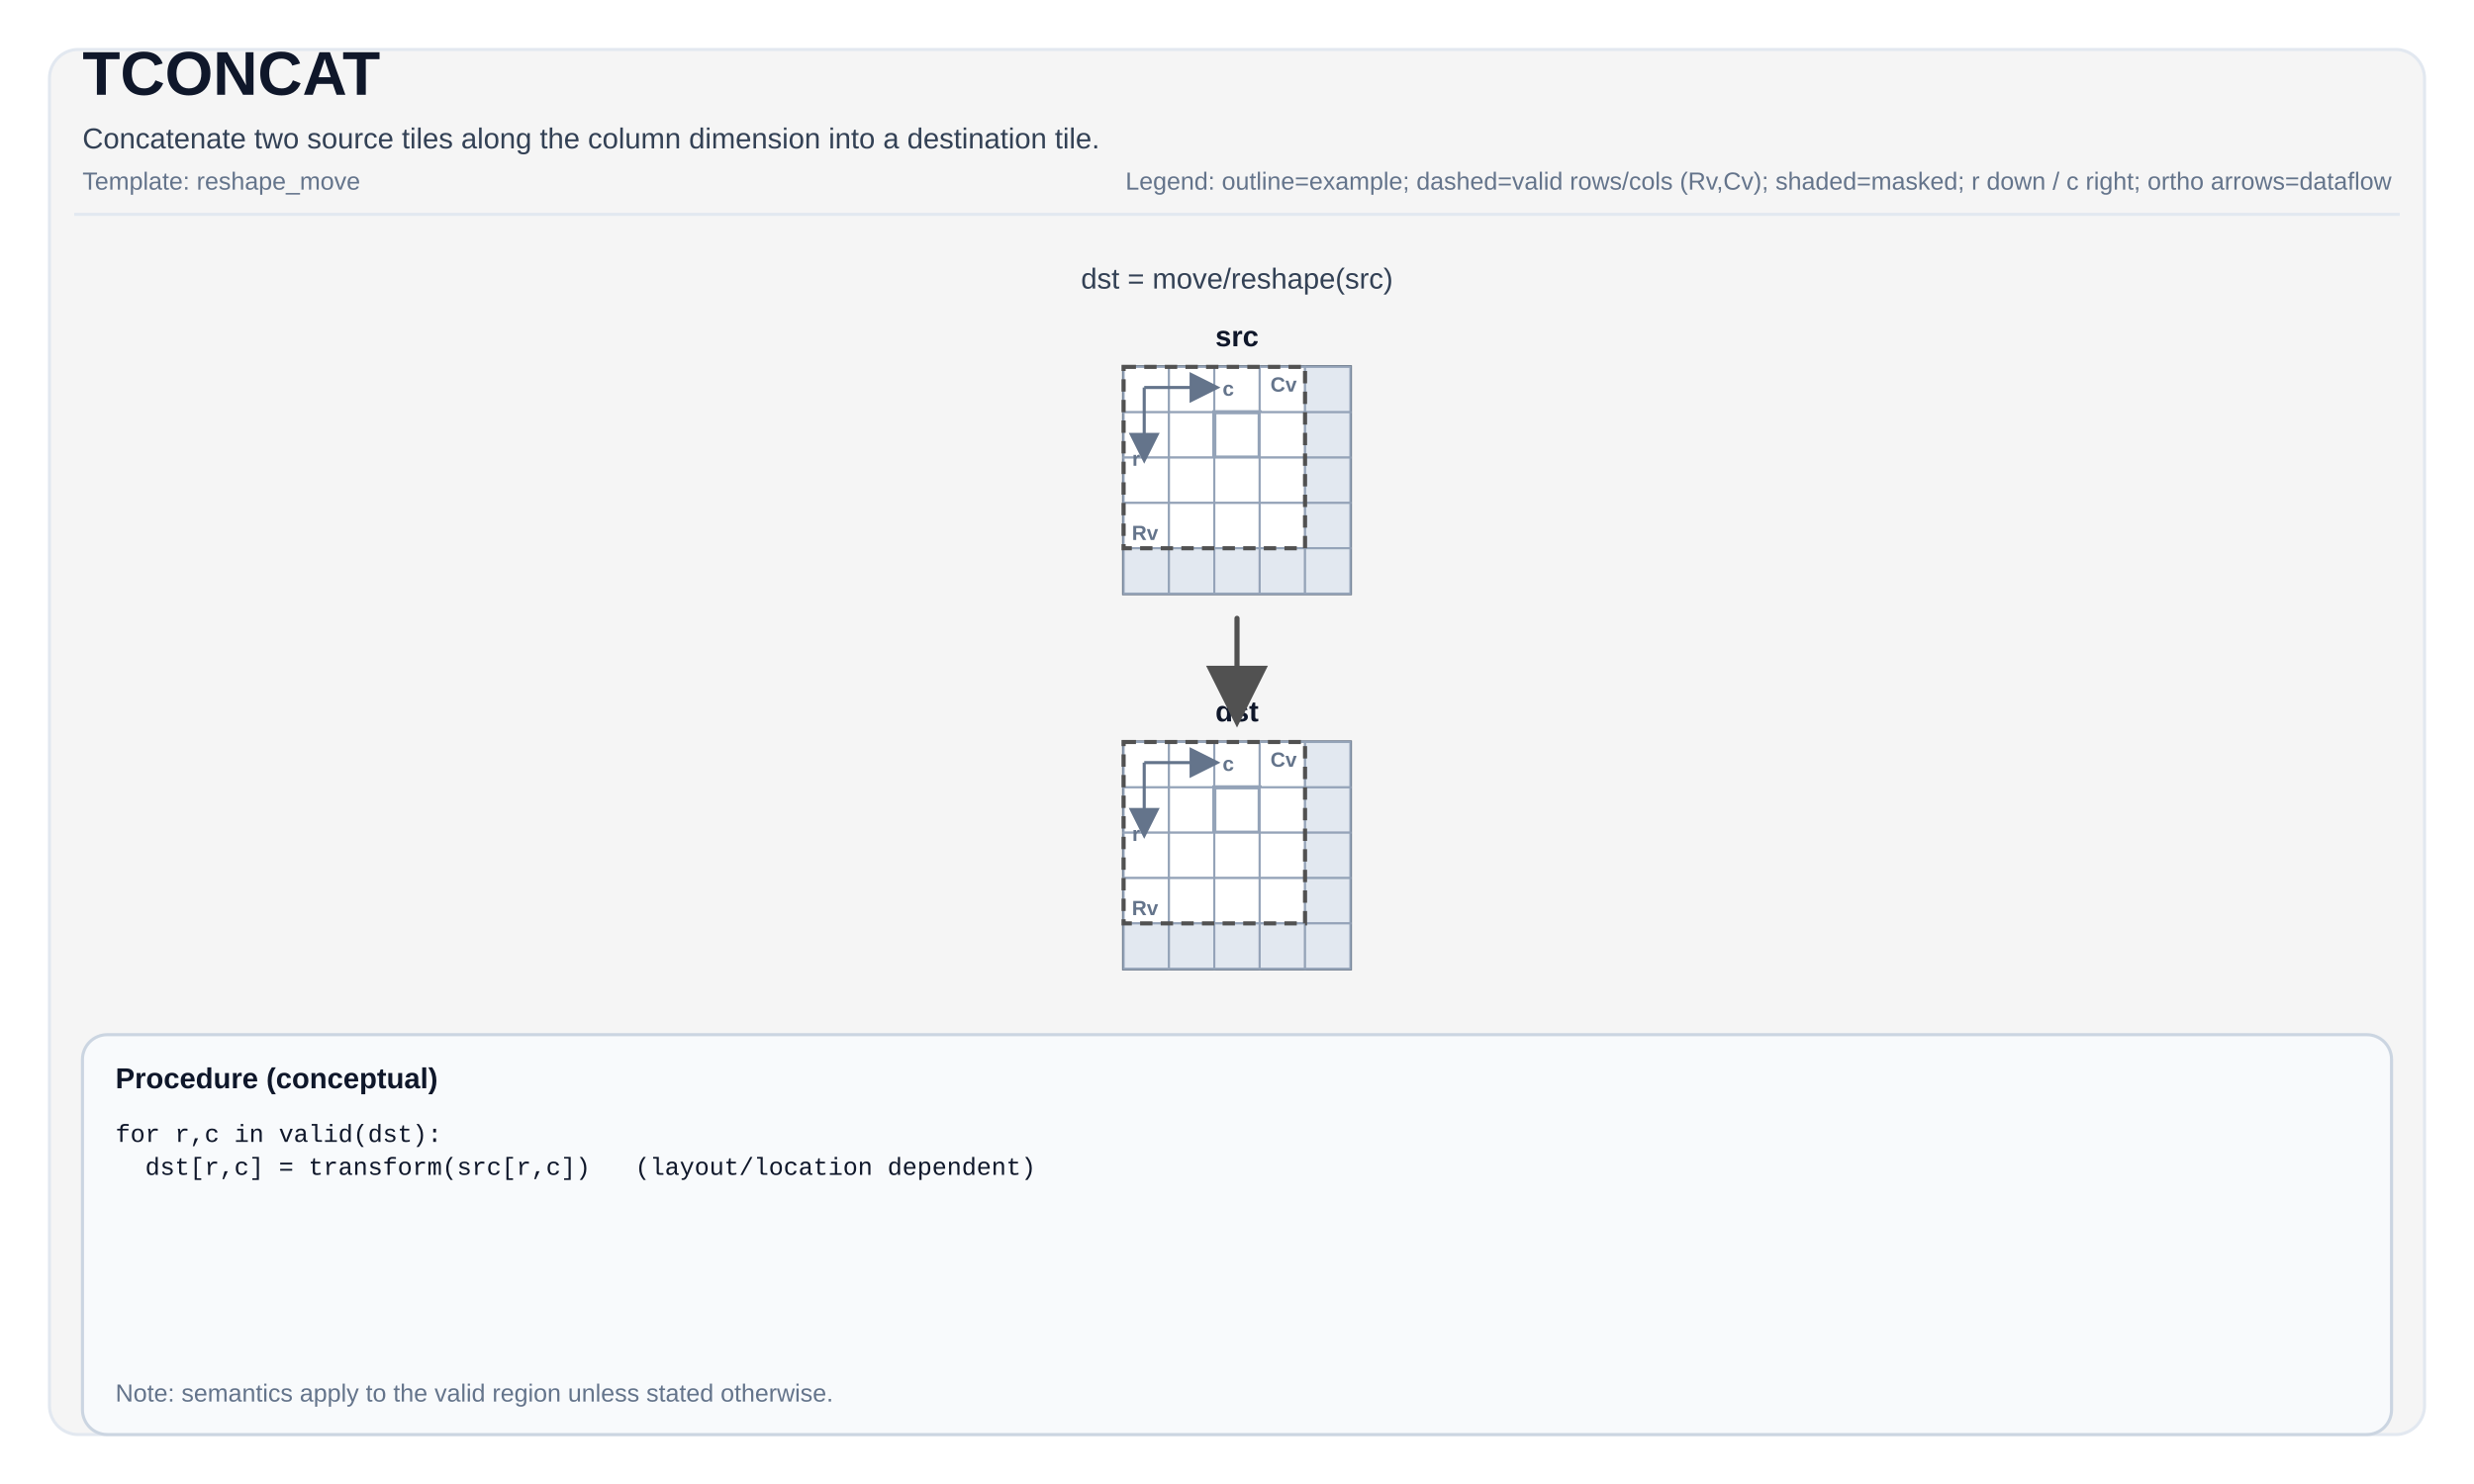
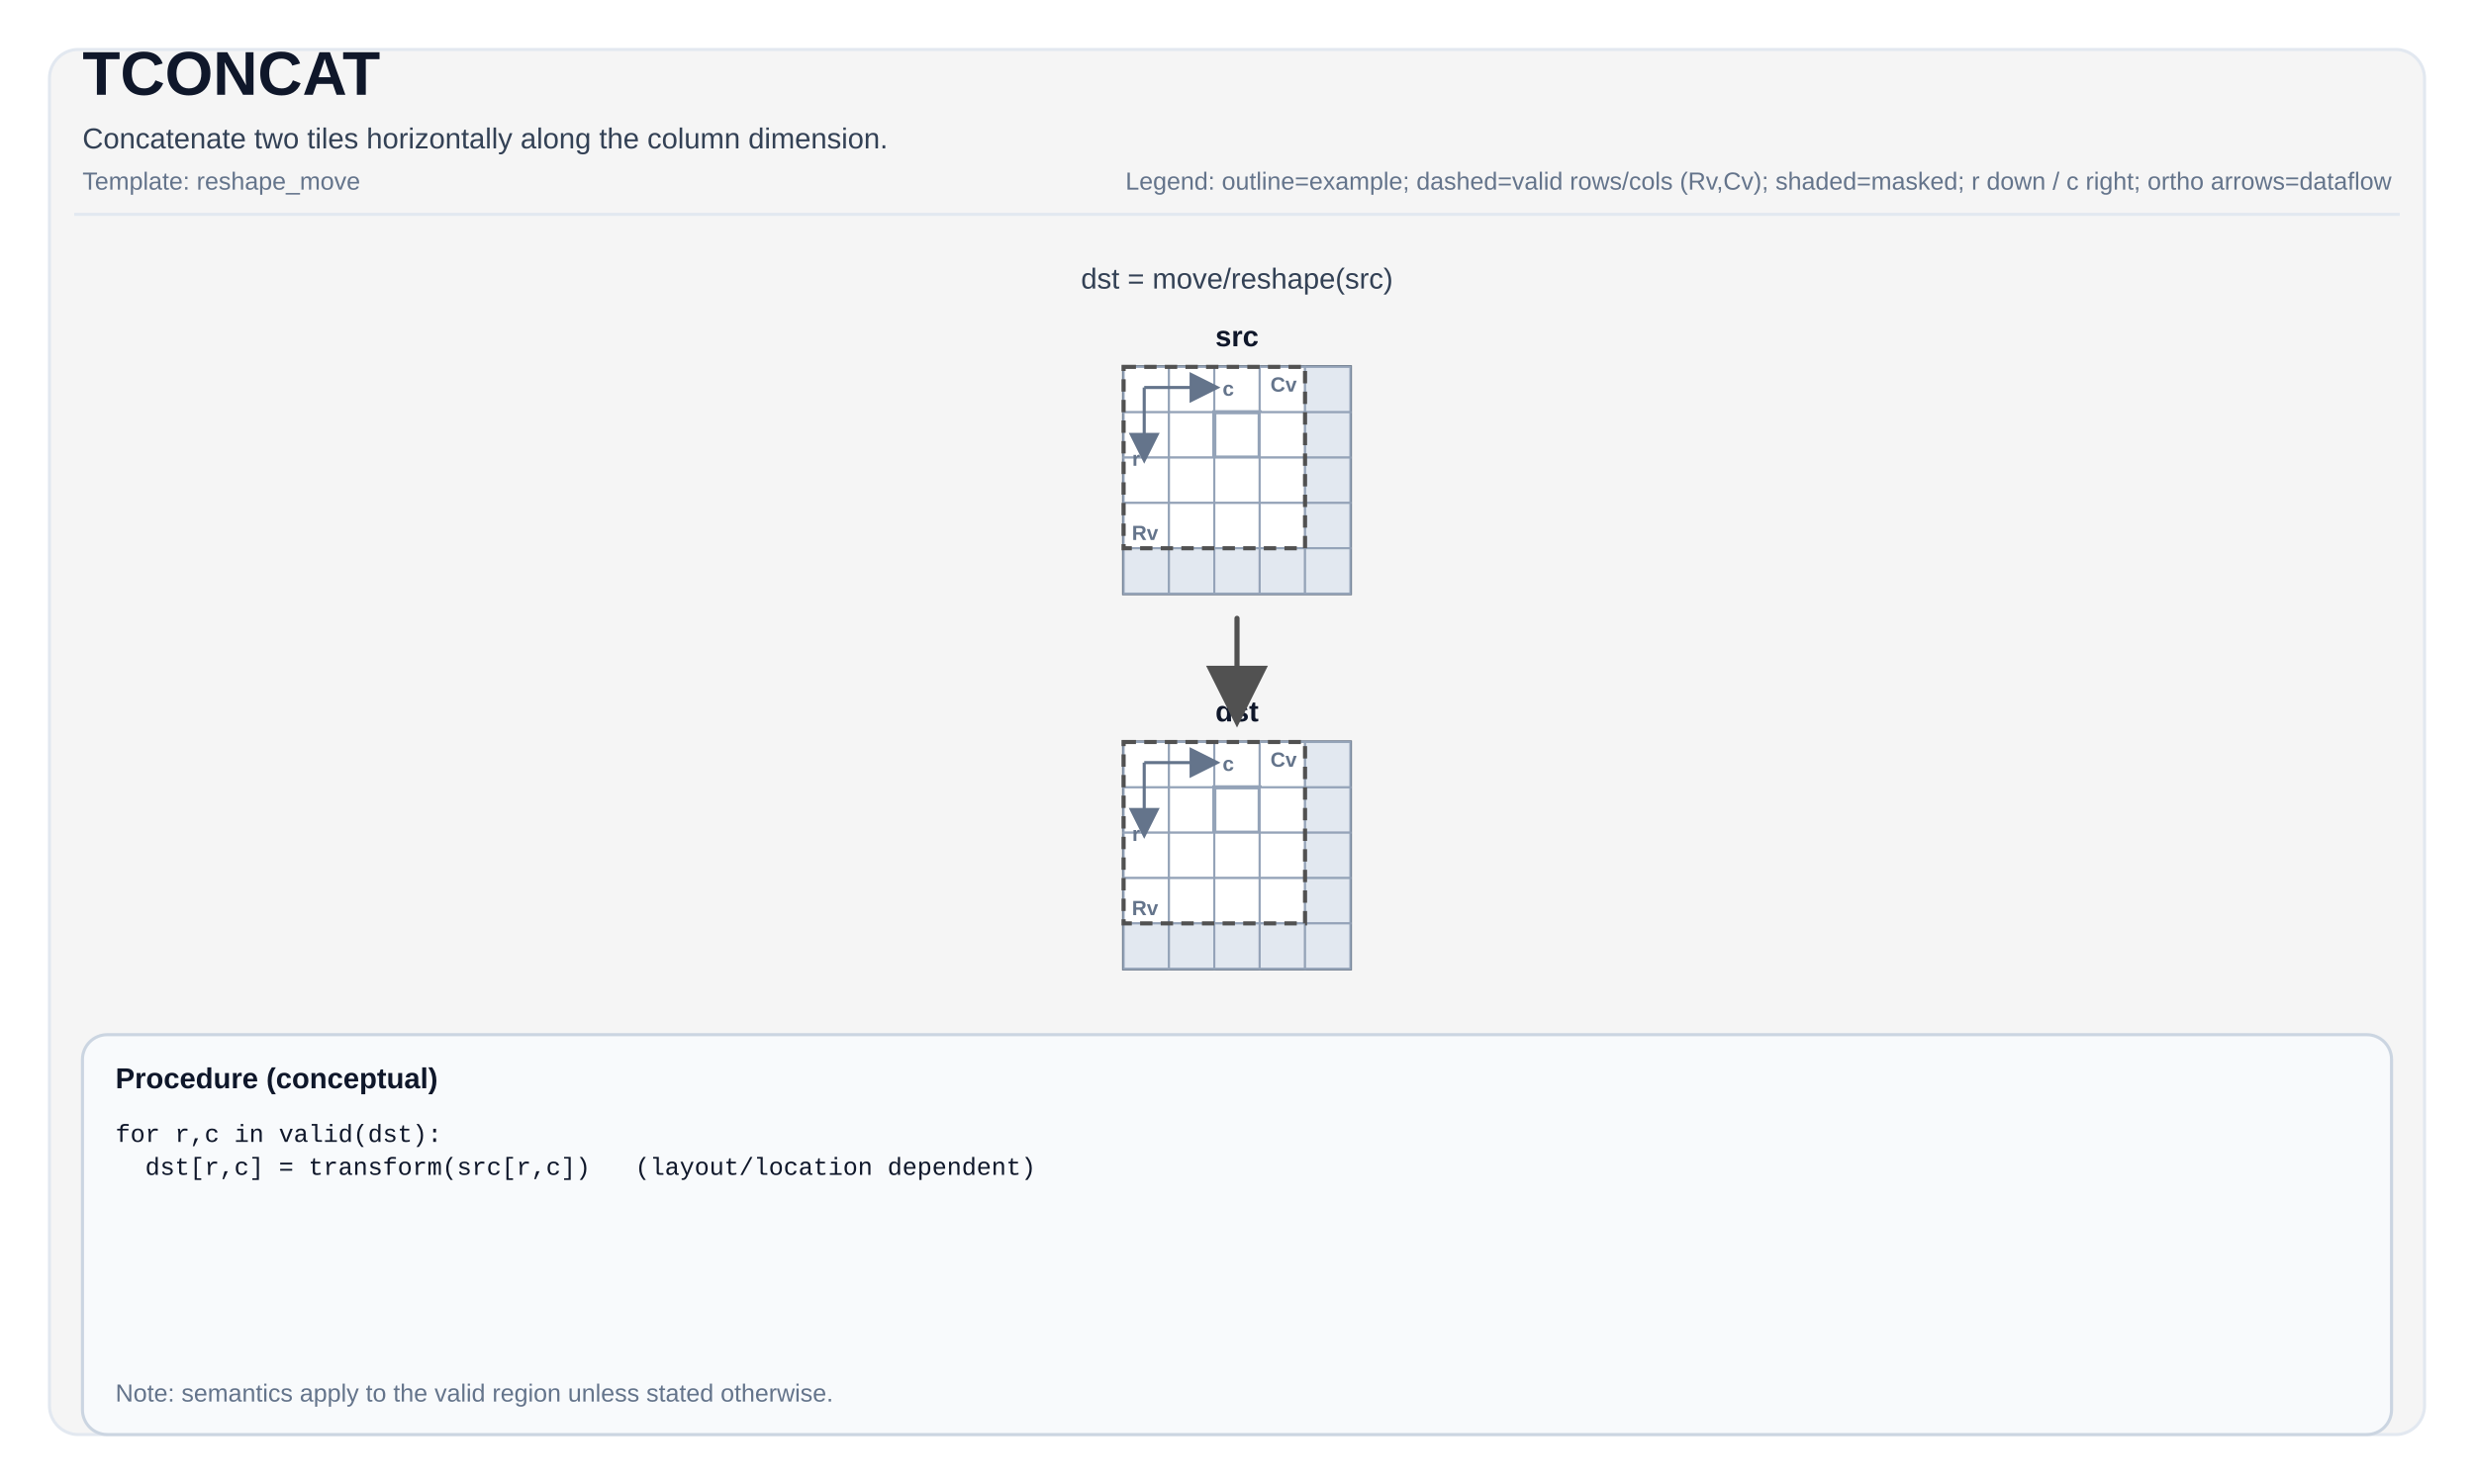
<svg xmlns="http://www.w3.org/2000/svg" width="1200" height="720" viewBox="0 0 1200 720" role="img" aria-label="TCONCAT tile operation diagram">
  <defs>
    <marker id="arrow" markerWidth="12" markerHeight="12" refX="10" refY="6" orient="auto">
      <path d="M0,0 L0,12 L12,6 z" fill="#515151" />
    </marker>
    <marker id="axisArrow" markerWidth="10" markerHeight="10" refX="8" refY="5" orient="auto">
      <path d="M0,0 L0,10 L10,5 z" fill="#64748b" />
    </marker>
  </defs>
  <style>
svg { font-family: Arial, Helvetica, sans-serif; }
.title { font-size: 30px; font-weight: 700; fill: #0f172a; }
.subtitle { font-size: 14px; fill: #334155; }
.meta { font-size: 12px; fill: #64748b; }
.frame { fill: white; }
.panel { fill: #F5F5F5; stroke: #e2e8f0; stroke-width: 1.5; rx: 14; }
.tileLabel { font-size: 14px; font-weight: 700; fill: #0f172a; }
.tileBorder { fill: none; stroke: #475569; stroke-width: 1.5; }
.cell { fill: #ffffff; stroke: #94a3b8; stroke-width: 1; }
.cellMasked { fill: #e2e8f0; }
.cellHL { stroke-width: 2; }
.cellText { font-family: ui-monospace, SFMono-Regular, Menlo, Monaco, Consolas, 'Liberation Mono', 'Courier New', monospace; font-size: 10px; fill: #0f172a; }
.arrow { stroke-width: 2.5; fill: none; stroke-linejoin: round; stroke-linecap: round; }
.axisLine { stroke: #64748b; stroke-width: 1.5; fill: none; }
.axisText { font-size: 10px; fill: #64748b; font-weight: 700; }
.opCircle { fill: #ffffff; stroke-width: 2; }
.opRect { fill: #ffffff; stroke-width: 2; }
.opText { font-size: 10px; font-weight: 800; fill: #0f172a; }
.procBox { fill: #f8fafc; stroke: #cbd5e1; stroke-width: 1.5; rx: 12; }
.procTitle { font-size: 14px; font-weight: 700; fill: #0f172a; }
.procText { font-family: ui-monospace, SFMono-Regular, Menlo, Monaco, Consolas, 'Liberation Mono', 'Courier New', monospace; font-size: 12px; fill: #0f172a; }
.smallLabel { font-size: 12px; fill: #334155; }
.scalarBox { fill: #ffffff; stroke: #cbd5e1; stroke-width: 1.5; }
.scalarValue { font-size: 16px; font-weight: 700; }
.validBox { fill: none; stroke-width: 2; stroke-dasharray: 6 4; }
</style>
  <rect x="0" y="0" width="1200" height="720" class="frame" />
  <rect x="24" y="24" width="1152" height="672" class="panel" />
  <text x="40" y="46" class="title">TCONCAT</text>
-   <text x="40" y="72" class="subtitle">Concatenate two source tiles along the column dimension into a destination tile.</text>
+   <text x="40" y="72" class="subtitle">Concatenate two tiles horizontally along the column dimension.</text>
  <text x="40" y="92" class="meta">Template: reshape_move</text>
  <text x="1160" y="92" class="meta" text-anchor="end">Legend: outline=example; dashed=valid rows/cols (Rv,Cv); shaded=masked; r down / c right; ortho arrows=dataflow</text>
  <line x1="36" y1="104" x2="1164" y2="104" stroke="#e2e8f0" stroke-width="1.5" />
  <text x="600" y="140" class="subtitle" text-anchor="middle" fill="#515151">dst = move/reshape(src)</text>
  <text x="600" y="168" class="tileLabel" text-anchor="middle">src</text>
  <rect x="545" y="178" width="110" height="110" class="tileBorder" />
  <rect x="545" y="178" width="22" height="22" class="cell" />
  <rect x="567" y="178" width="22" height="22" class="cell" />
  <rect x="589" y="178" width="22" height="22" class="cell" />
  <rect x="611" y="178" width="22" height="22" class="cell" />
  <rect x="633" y="178" width="22" height="22" class="cell cellMasked" />
  <rect x="545" y="200" width="22" height="22" class="cell" />
  <rect x="567" y="200" width="22" height="22" class="cell" />
  <rect x="589" y="200" width="22" height="22" class="cell cellHL" stroke="#515151" />
  <rect x="611" y="200" width="22" height="22" class="cell" />
  <rect x="633" y="200" width="22" height="22" class="cell cellMasked" />
  <rect x="545" y="222" width="22" height="22" class="cell" />
  <rect x="567" y="222" width="22" height="22" class="cell" />
  <rect x="589" y="222" width="22" height="22" class="cell" />
  <rect x="611" y="222" width="22" height="22" class="cell" />
  <rect x="633" y="222" width="22" height="22" class="cell cellMasked" />
  <rect x="545" y="244" width="22" height="22" class="cell" />
  <rect x="567" y="244" width="22" height="22" class="cell" />
  <rect x="589" y="244" width="22" height="22" class="cell" />
  <rect x="611" y="244" width="22" height="22" class="cell" />
  <rect x="633" y="244" width="22" height="22" class="cell cellMasked" />
  <rect x="545" y="266" width="22" height="22" class="cell cellMasked" />
  <rect x="567" y="266" width="22" height="22" class="cell cellMasked" />
  <rect x="589" y="266" width="22" height="22" class="cell cellMasked" />
  <rect x="611" y="266" width="22" height="22" class="cell cellMasked" />
  <rect x="633" y="266" width="22" height="22" class="cell cellMasked" />
  <rect x="545" y="178" width="88" height="88" class="validBox" stroke="#515151" />
  <text x="549" y="262" class="axisText">Rv</text>
  <text x="629" y="190" class="axisText" text-anchor="end">Cv</text>
  <path d="M 555 188 L 589 188" class="axisLine" marker-end="url(#axisArrow)" />
  <path d="M 555 188 L 555 222" class="axisLine" marker-end="url(#axisArrow)" />
  <text x="593" y="192" class="axisText">c</text>
  <text x="553" y="226" class="axisText" text-anchor="end">r</text>
  <text x="600" y="350" class="tileLabel" text-anchor="middle">dst</text>
  <rect x="545" y="360" width="110" height="110" class="tileBorder" />
  <rect x="545" y="360" width="22" height="22" class="cell" />
  <rect x="567" y="360" width="22" height="22" class="cell" />
  <rect x="589" y="360" width="22" height="22" class="cell" />
  <rect x="611" y="360" width="22" height="22" class="cell" />
  <rect x="633" y="360" width="22" height="22" class="cell cellMasked" />
  <rect x="545" y="382" width="22" height="22" class="cell" />
  <rect x="567" y="382" width="22" height="22" class="cell" />
  <rect x="589" y="382" width="22" height="22" class="cell cellHL" stroke="#515151" />
  <rect x="611" y="382" width="22" height="22" class="cell" />
  <rect x="633" y="382" width="22" height="22" class="cell cellMasked" />
  <rect x="545" y="404" width="22" height="22" class="cell" />
  <rect x="567" y="404" width="22" height="22" class="cell" />
  <rect x="589" y="404" width="22" height="22" class="cell" />
  <rect x="611" y="404" width="22" height="22" class="cell" />
  <rect x="633" y="404" width="22" height="22" class="cell cellMasked" />
  <rect x="545" y="426" width="22" height="22" class="cell" />
  <rect x="567" y="426" width="22" height="22" class="cell" />
  <rect x="589" y="426" width="22" height="22" class="cell" />
  <rect x="611" y="426" width="22" height="22" class="cell" />
  <rect x="633" y="426" width="22" height="22" class="cell cellMasked" />
  <rect x="545" y="448" width="22" height="22" class="cell cellMasked" />
  <rect x="567" y="448" width="22" height="22" class="cell cellMasked" />
  <rect x="589" y="448" width="22" height="22" class="cell cellMasked" />
  <rect x="611" y="448" width="22" height="22" class="cell cellMasked" />
  <rect x="633" y="448" width="22" height="22" class="cell cellMasked" />
  <rect x="545" y="360" width="88" height="88" class="validBox" stroke="#515151" />
  <text x="549" y="444" class="axisText">Rv</text>
  <text x="629" y="372" class="axisText" text-anchor="end">Cv</text>
  <path d="M 555 370 L 589 370" class="axisLine" marker-end="url(#axisArrow)" />
  <path d="M 555 370 L 555 404" class="axisLine" marker-end="url(#axisArrow)" />
  <text x="593" y="374" class="axisText">c</text>
  <text x="553" y="408" class="axisText" text-anchor="end">r</text>
  <path d="M 600 300 L 600 324 L 600 324 L 600 348" class="arrow" stroke="#515151" marker-end="url(#arrow)" />
  <rect x="40" y="502" width="1120" height="194" class="procBox" />
  <text x="56" y="528" class="procTitle">Procedure (conceptual)</text>
  <text x="56" y="554" class="procText" xml:space="preserve">
    <tspan x="56" dy="0">for r,c in valid(dst):</tspan>
    <tspan x="56" dy="16">  dst[r,c] = transform(src[r,c])   (layout/location dependent)</tspan>
  </text>
  <text x="56" y="680" class="meta">Note: semantics apply to the valid region unless stated otherwise.</text>
</svg>
